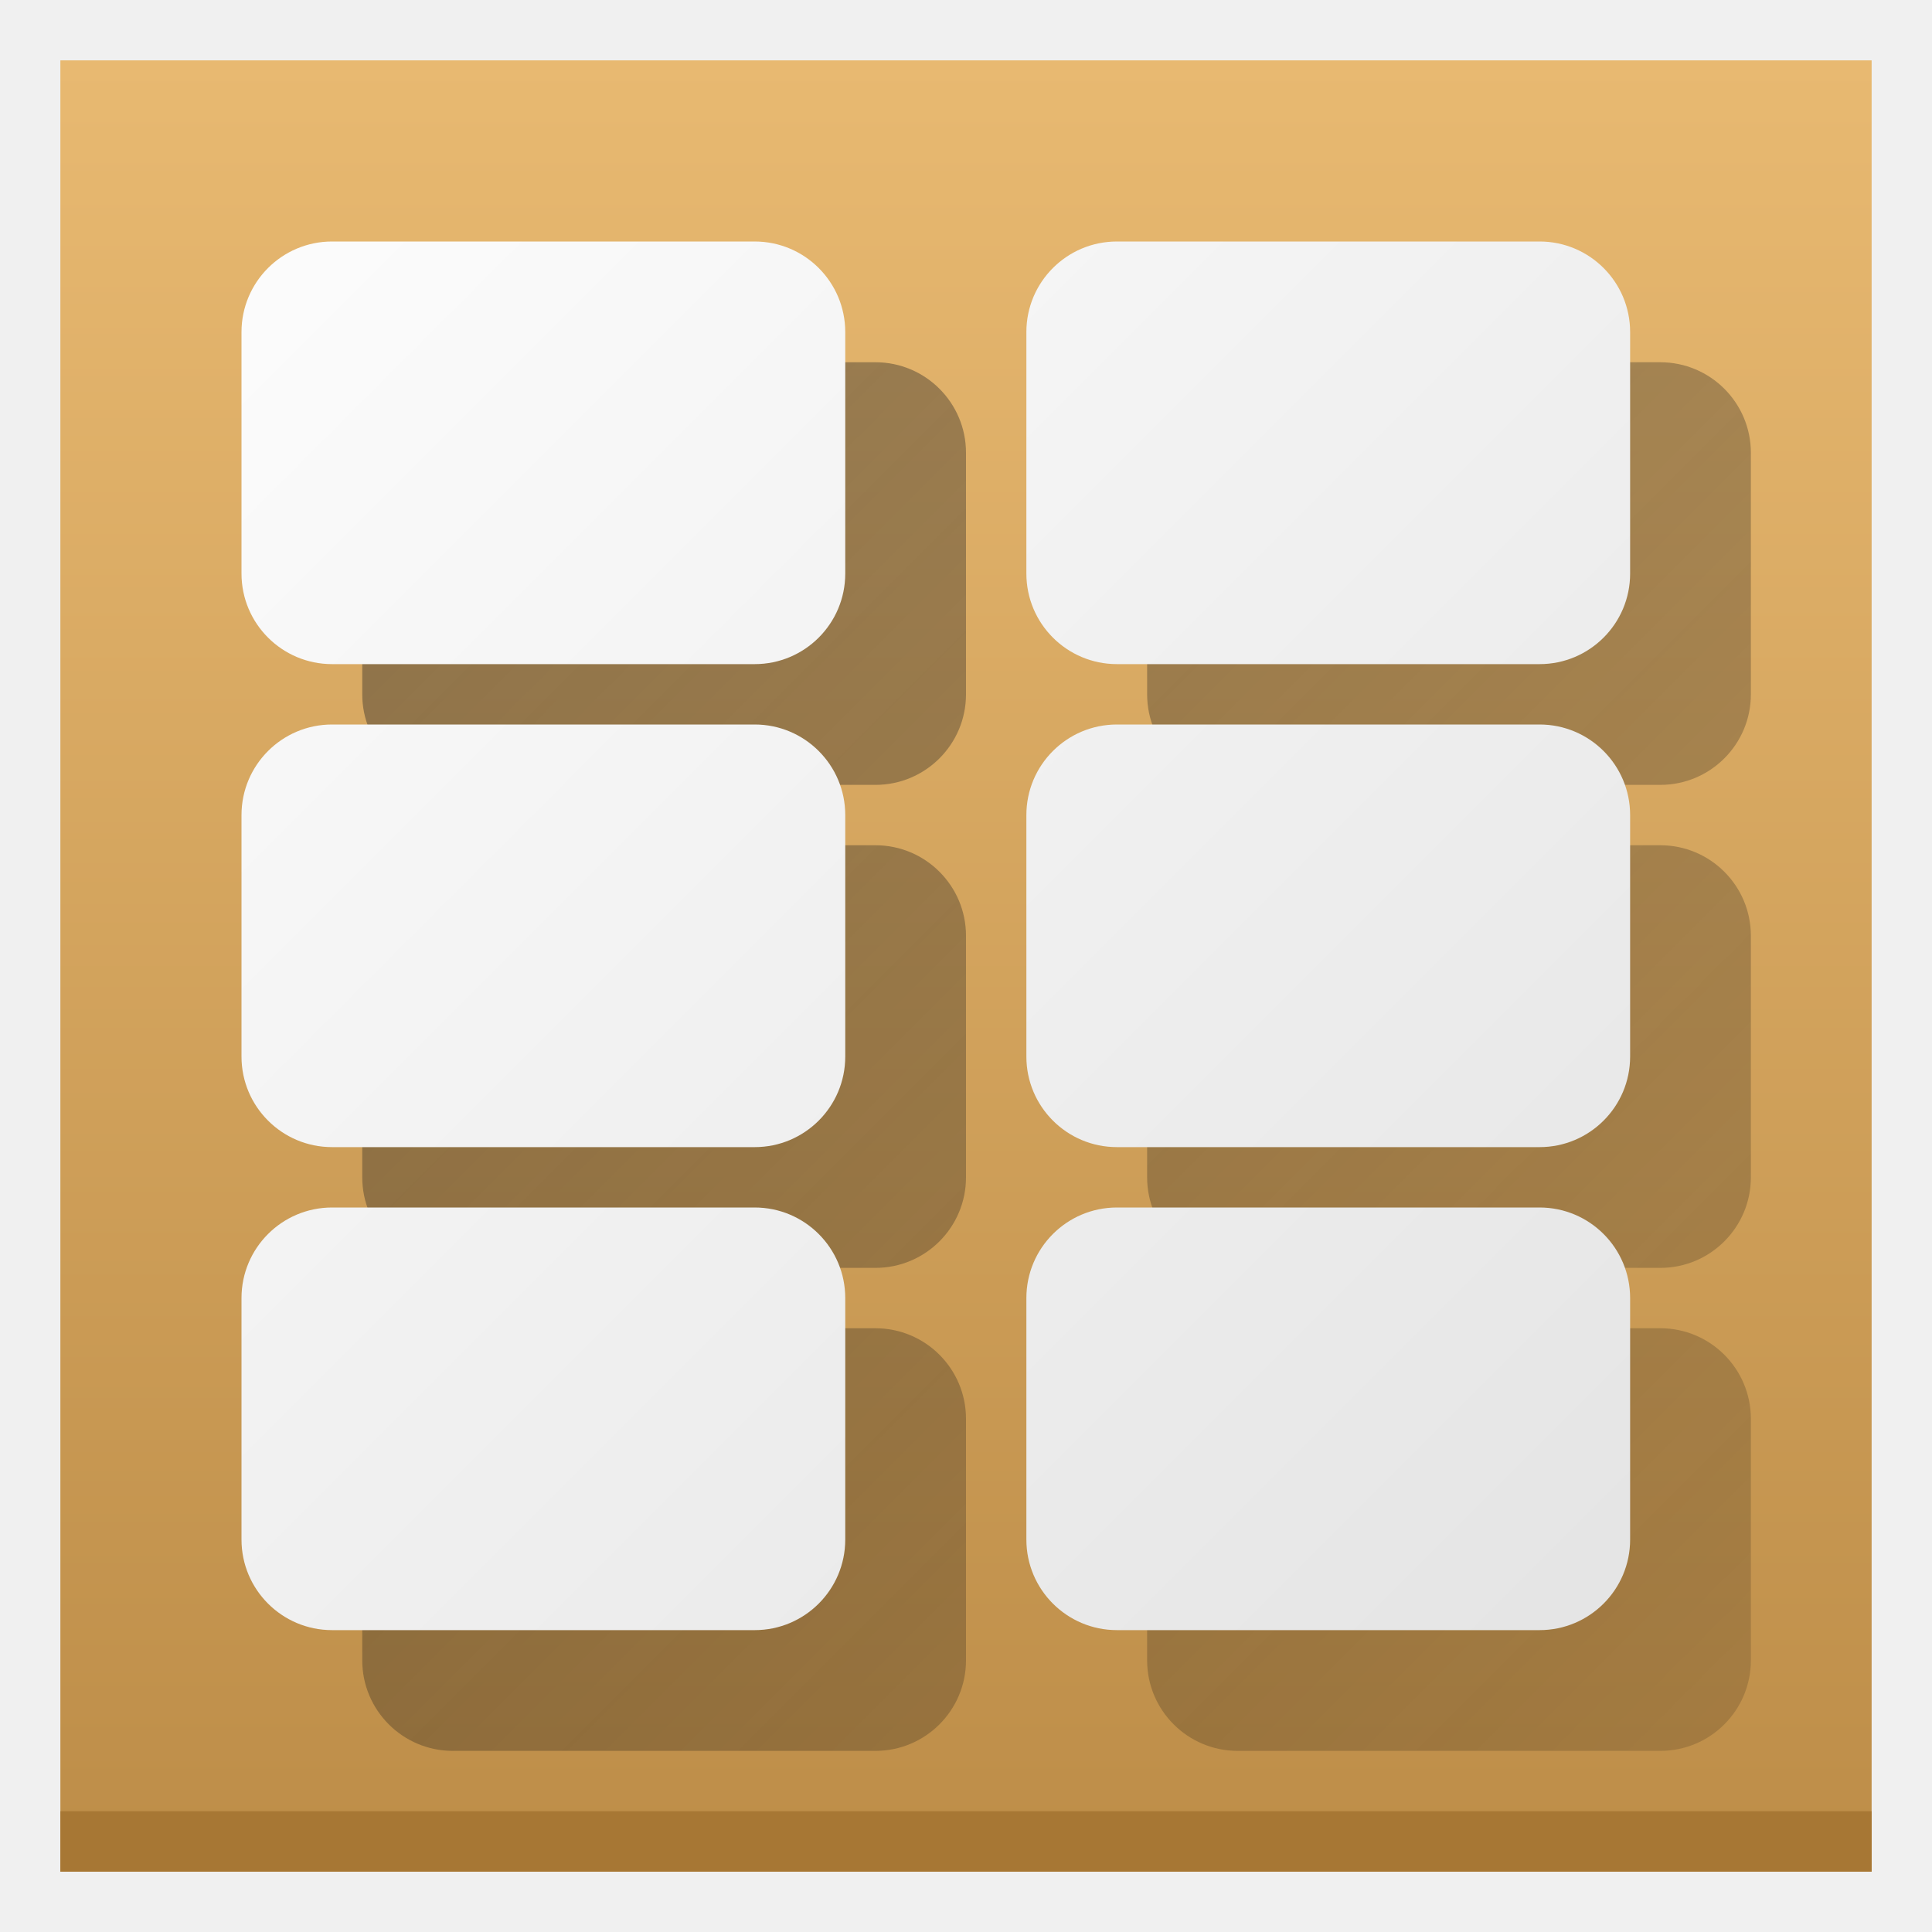
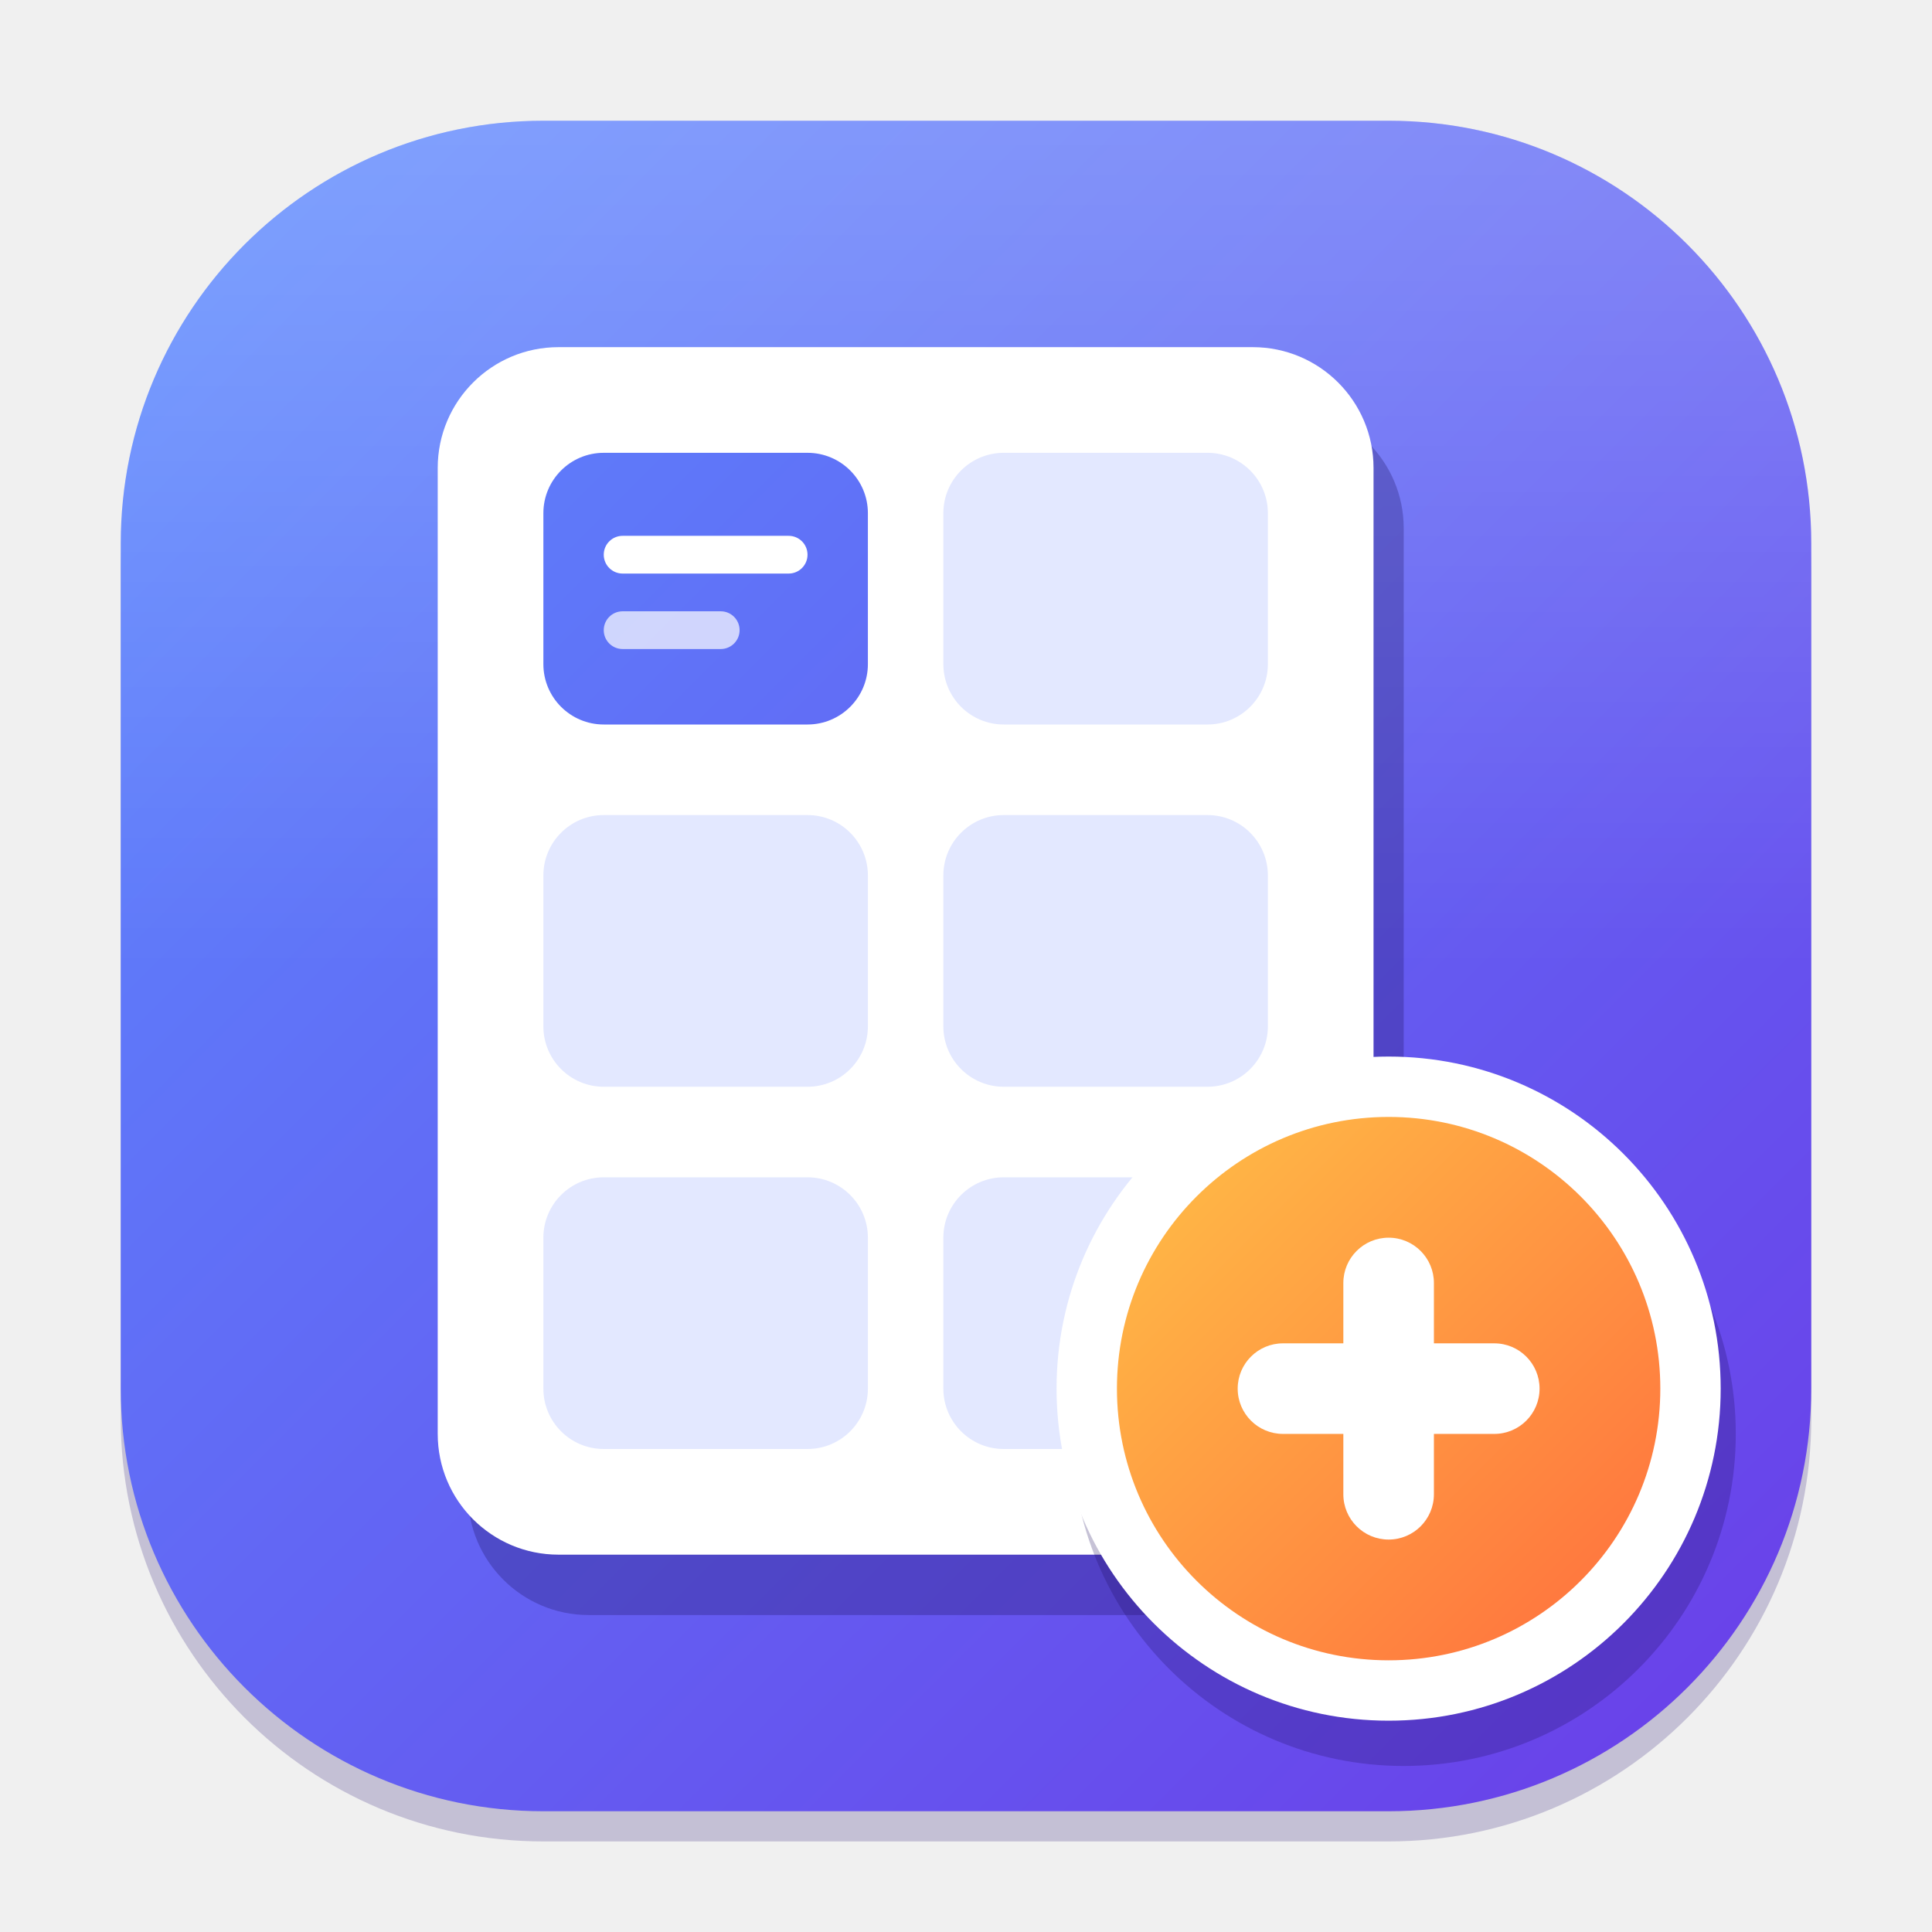
- <svg xmlns="http://www.w3.org/2000/svg" width="256" height="256">
+ <svg xmlns="http://www.w3.org/2000/svg" width="256" height="256" viewBox="0 0 256 256">
  <defs>
-     <linearGradient id="a" x1="0" x2="0" y1="240" y2="0" gradientUnits="userSpaceOnUse">
-       <stop stop-color="#bd8d48" />
-       <stop offset="1" stop-color="#e8b971" />
+     <linearGradient id="bg" x1="16" y1="16" x2="240" y2="240" gradientUnits="userSpaceOnUse">
+       <stop offset="0" stop-color="#5b8cff" />
+       <stop offset="1" stop-color="#6a3de8" />
    </linearGradient>
-     <linearGradient id="b" x1="0" x2="240" y1="0" y2="240" gradientUnits="userSpaceOnUse">
-       <stop stop-color="#333333" stop-opacity="0.5" />
-       <stop offset="1" stop-opacity="0.125" />
+     <linearGradient id="gloss" x1="0" y1="16" x2="0" y2="128" gradientUnits="userSpaceOnUse">
+       <stop offset="0" stop-color="#ffffff" stop-opacity="0.22" />
+       <stop offset="1" stop-color="#ffffff" stop-opacity="0" />
    </linearGradient>
-     <linearGradient id="c" x1="0" x2="240" y1="0" y2="240" gradientUnits="userSpaceOnUse">
-       <stop stop-color="#ffffff" />
-       <stop offset="1" stop-color="#e0e0e0" />
+     <linearGradient id="accent" x1="16" y1="16" x2="240" y2="240" gradientUnits="userSpaceOnUse">
+       <stop offset="0" stop-color="#5b8cff" />
+       <stop offset="1" stop-color="#6a3de8" />
+     </linearGradient>
+     <linearGradient id="badge" x1="146" y1="146" x2="222" y2="222" gradientUnits="userSpaceOnUse">
+       <stop offset="0" stop-color="#ffc247" />
+       <stop offset="1" stop-color="#ff6b3d" />
    </linearGradient>
  </defs>
-   <g transform="translate(8 8)">
-     <rect fill="url(#a)" x="0" y="0" width="240" height="240" />
-     <rect fill="#a77734" x="0" y="232" width="240" height="8" />
-     <rect fill="url(#b)" x="40" y="40" rx="12" ry="12" width="80" height="56" />
-     <rect fill="url(#b)" x="144" y="40" rx="12" ry="12" width="80" height="56" />
-     <rect fill="url(#b)" x="40" y="104" rx="12" ry="12" width="80" height="56" />
-     <rect fill="url(#b)" x="144" y="104" rx="12" ry="12" width="80" height="56" />
-     <rect fill="url(#b)" x="40" y="168" rx="12" ry="12" width="80" height="56" />
-     <rect fill="url(#b)" x="144" y="168" rx="12" ry="12" width="80" height="56" />
-     <rect fill="url(#c)" x="24" y="24" rx="12" ry="12" width="80" height="56" />
-     <rect fill="url(#c)" x="128" y="24" rx="12" ry="12" width="80" height="56" />
-     <rect fill="url(#c)" x="24" y="88" rx="12" ry="12" width="80" height="56" />
-     <rect fill="url(#c)" x="128" y="88" rx="12" ry="12" width="80" height="56" />
-     <rect fill="url(#c)" x="24" y="152" rx="12" ry="12" width="80" height="56" />
-     <rect fill="url(#c)" x="128" y="152" rx="12" ry="12" width="80" height="56" />
-   </g>
+   <rect x="16" y="20" width="224" height="224" rx="56" fill="#2a1a7a" fill-opacity="0.22" />
+   <rect x="16" y="16" width="224" height="224" rx="56" fill="url(#bg)" />
+   <rect x="16" y="16" width="224" height="224" rx="56" fill="url(#gloss)" />
+   <rect x="62" y="54" width="124" height="160" rx="16" fill="#1c0f5c" fill-opacity="0.28" />
+   <rect x="58" y="46" width="124" height="160" rx="16" fill="#ffffff" />
+   <rect x="72" y="60" width="43" height="36" rx="8" fill="url(#accent)" />
+   <rect x="80" y="71" width="27" height="5" rx="2.5" fill="#ffffff" />
+   <rect x="80" y="81" width="18" height="5" rx="2.5" fill="#ffffff" fill-opacity="0.7" />
+   <rect x="125" y="60" width="43" height="36" rx="8" fill="#e3e8ff" />
+   <rect x="72" y="108" width="43" height="36" rx="8" fill="#e3e8ff" />
+   <rect x="125" y="108" width="43" height="36" rx="8" fill="#e3e8ff" />
+   <rect x="72" y="156" width="43" height="36" rx="8" fill="#e3e8ff" />
+   <rect x="125" y="156" width="43" height="36" rx="8" fill="#e3e8ff" />
+   <circle cx="186" cy="190" r="44" fill="#1c0f5c" fill-opacity="0.25" />
+   <circle cx="184" cy="184" r="44" fill="#ffffff" />
+   <circle cx="184" cy="184" r="36" fill="url(#badge)" />
+   <rect x="164" y="178" width="40" height="12" rx="6" fill="#ffffff" />
+   <rect x="178" y="164" width="12" height="40" rx="6" fill="#ffffff" />
</svg>
